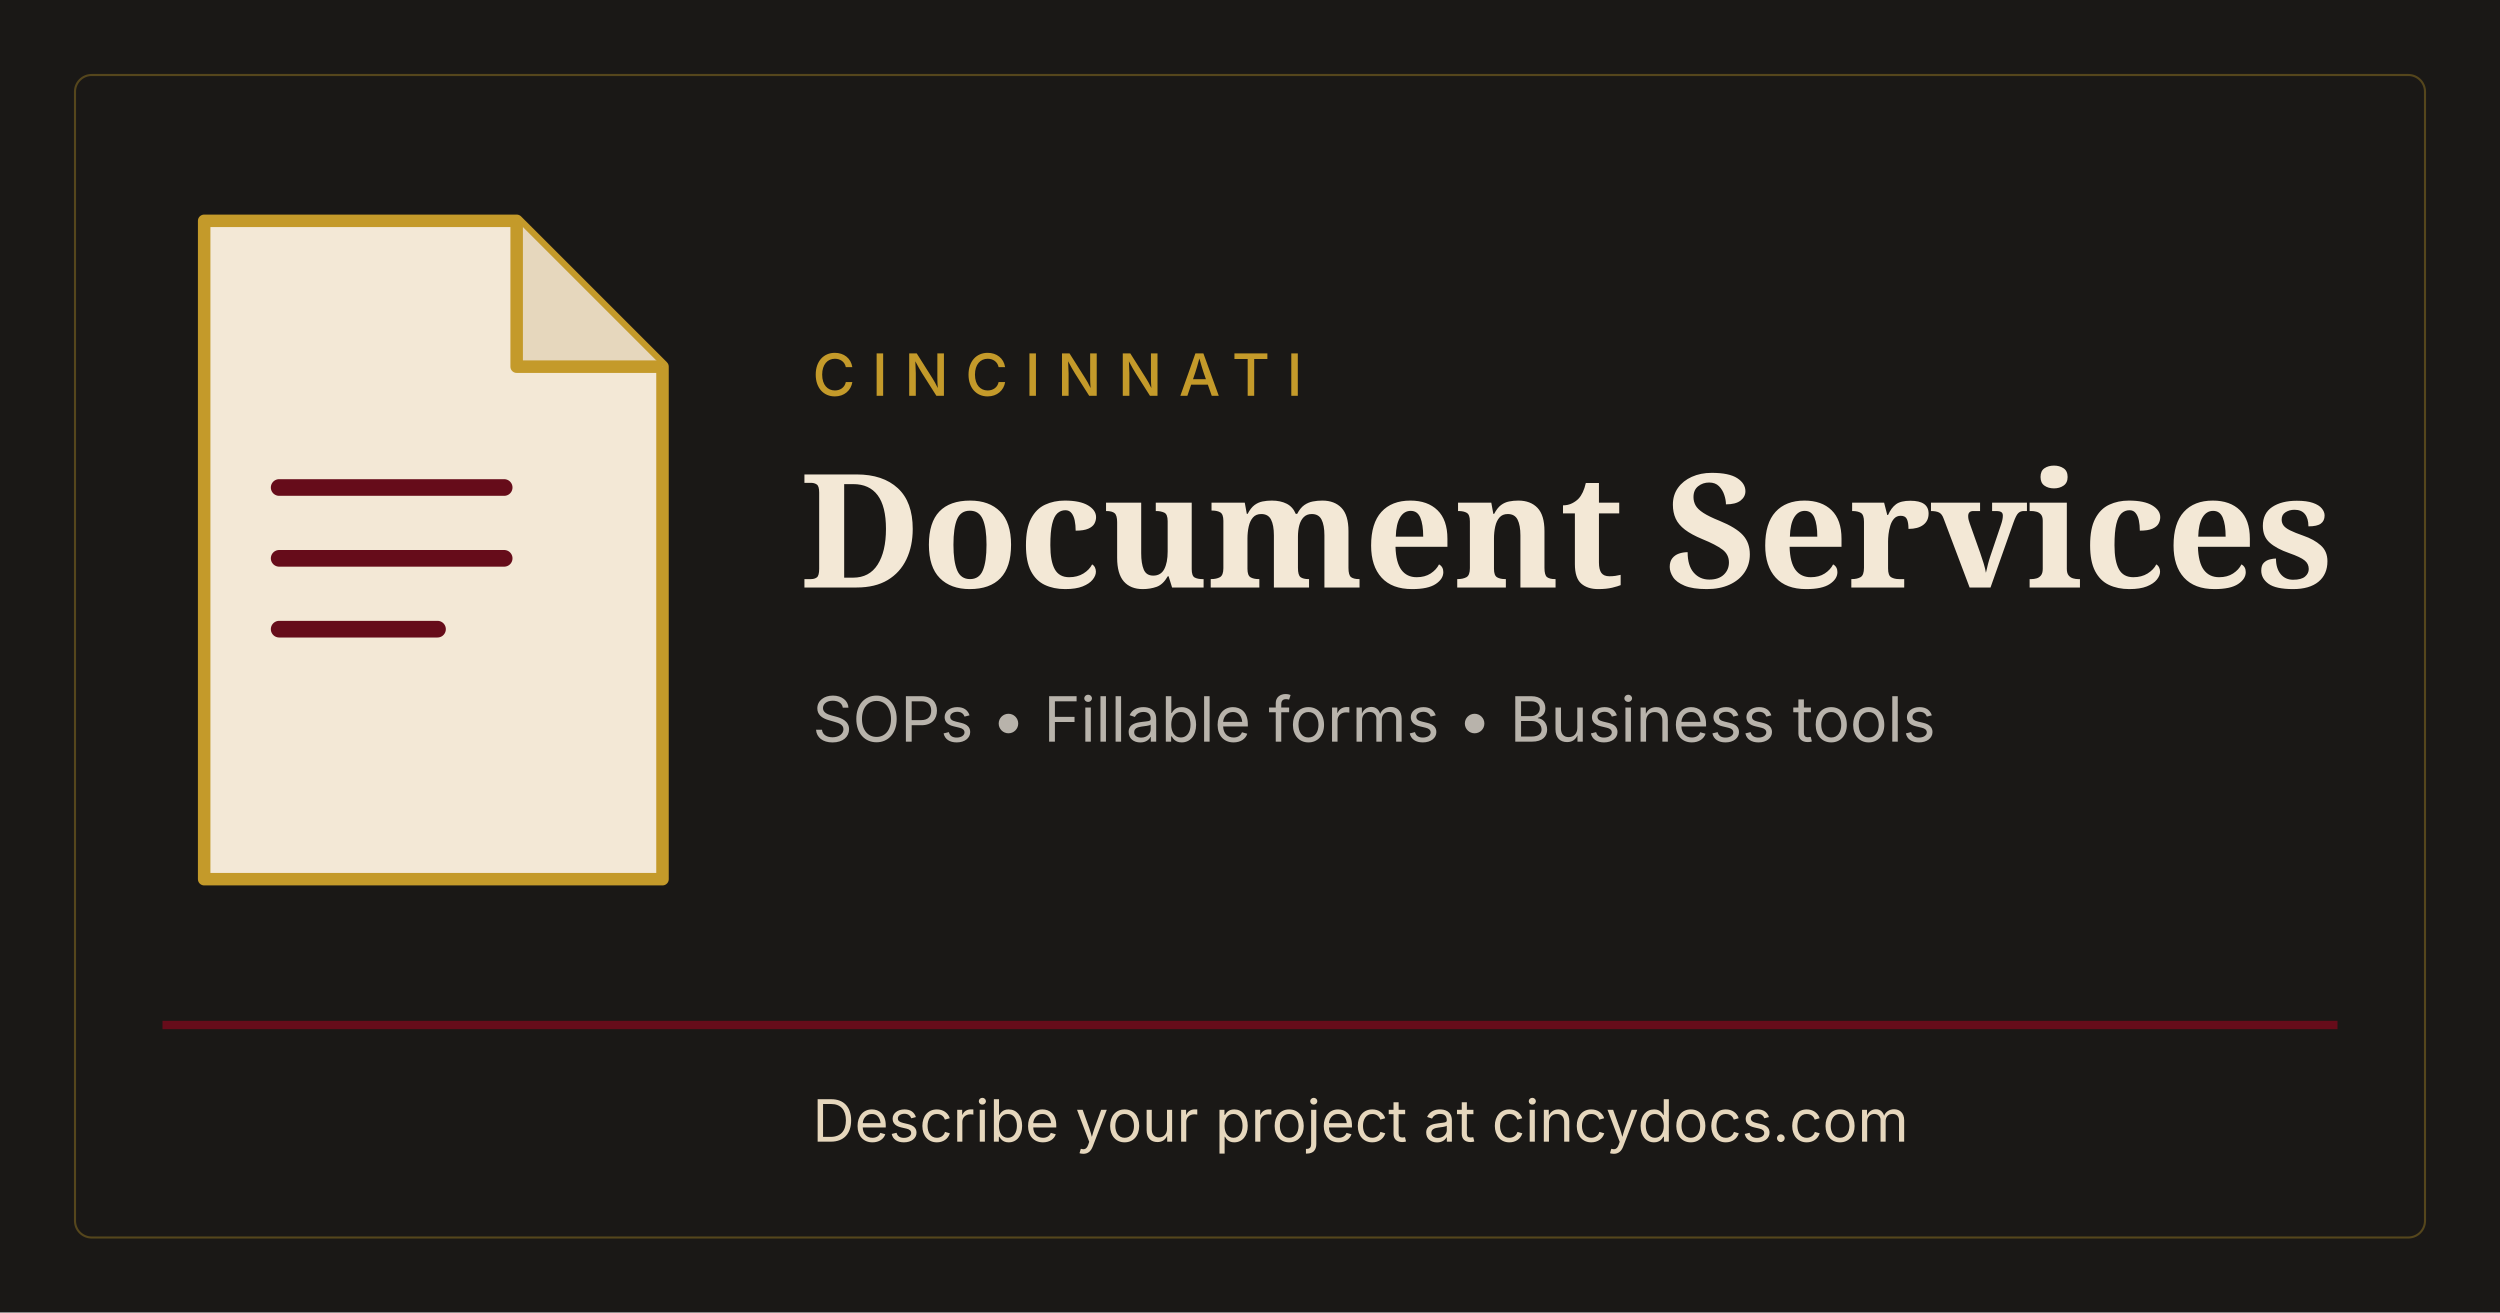
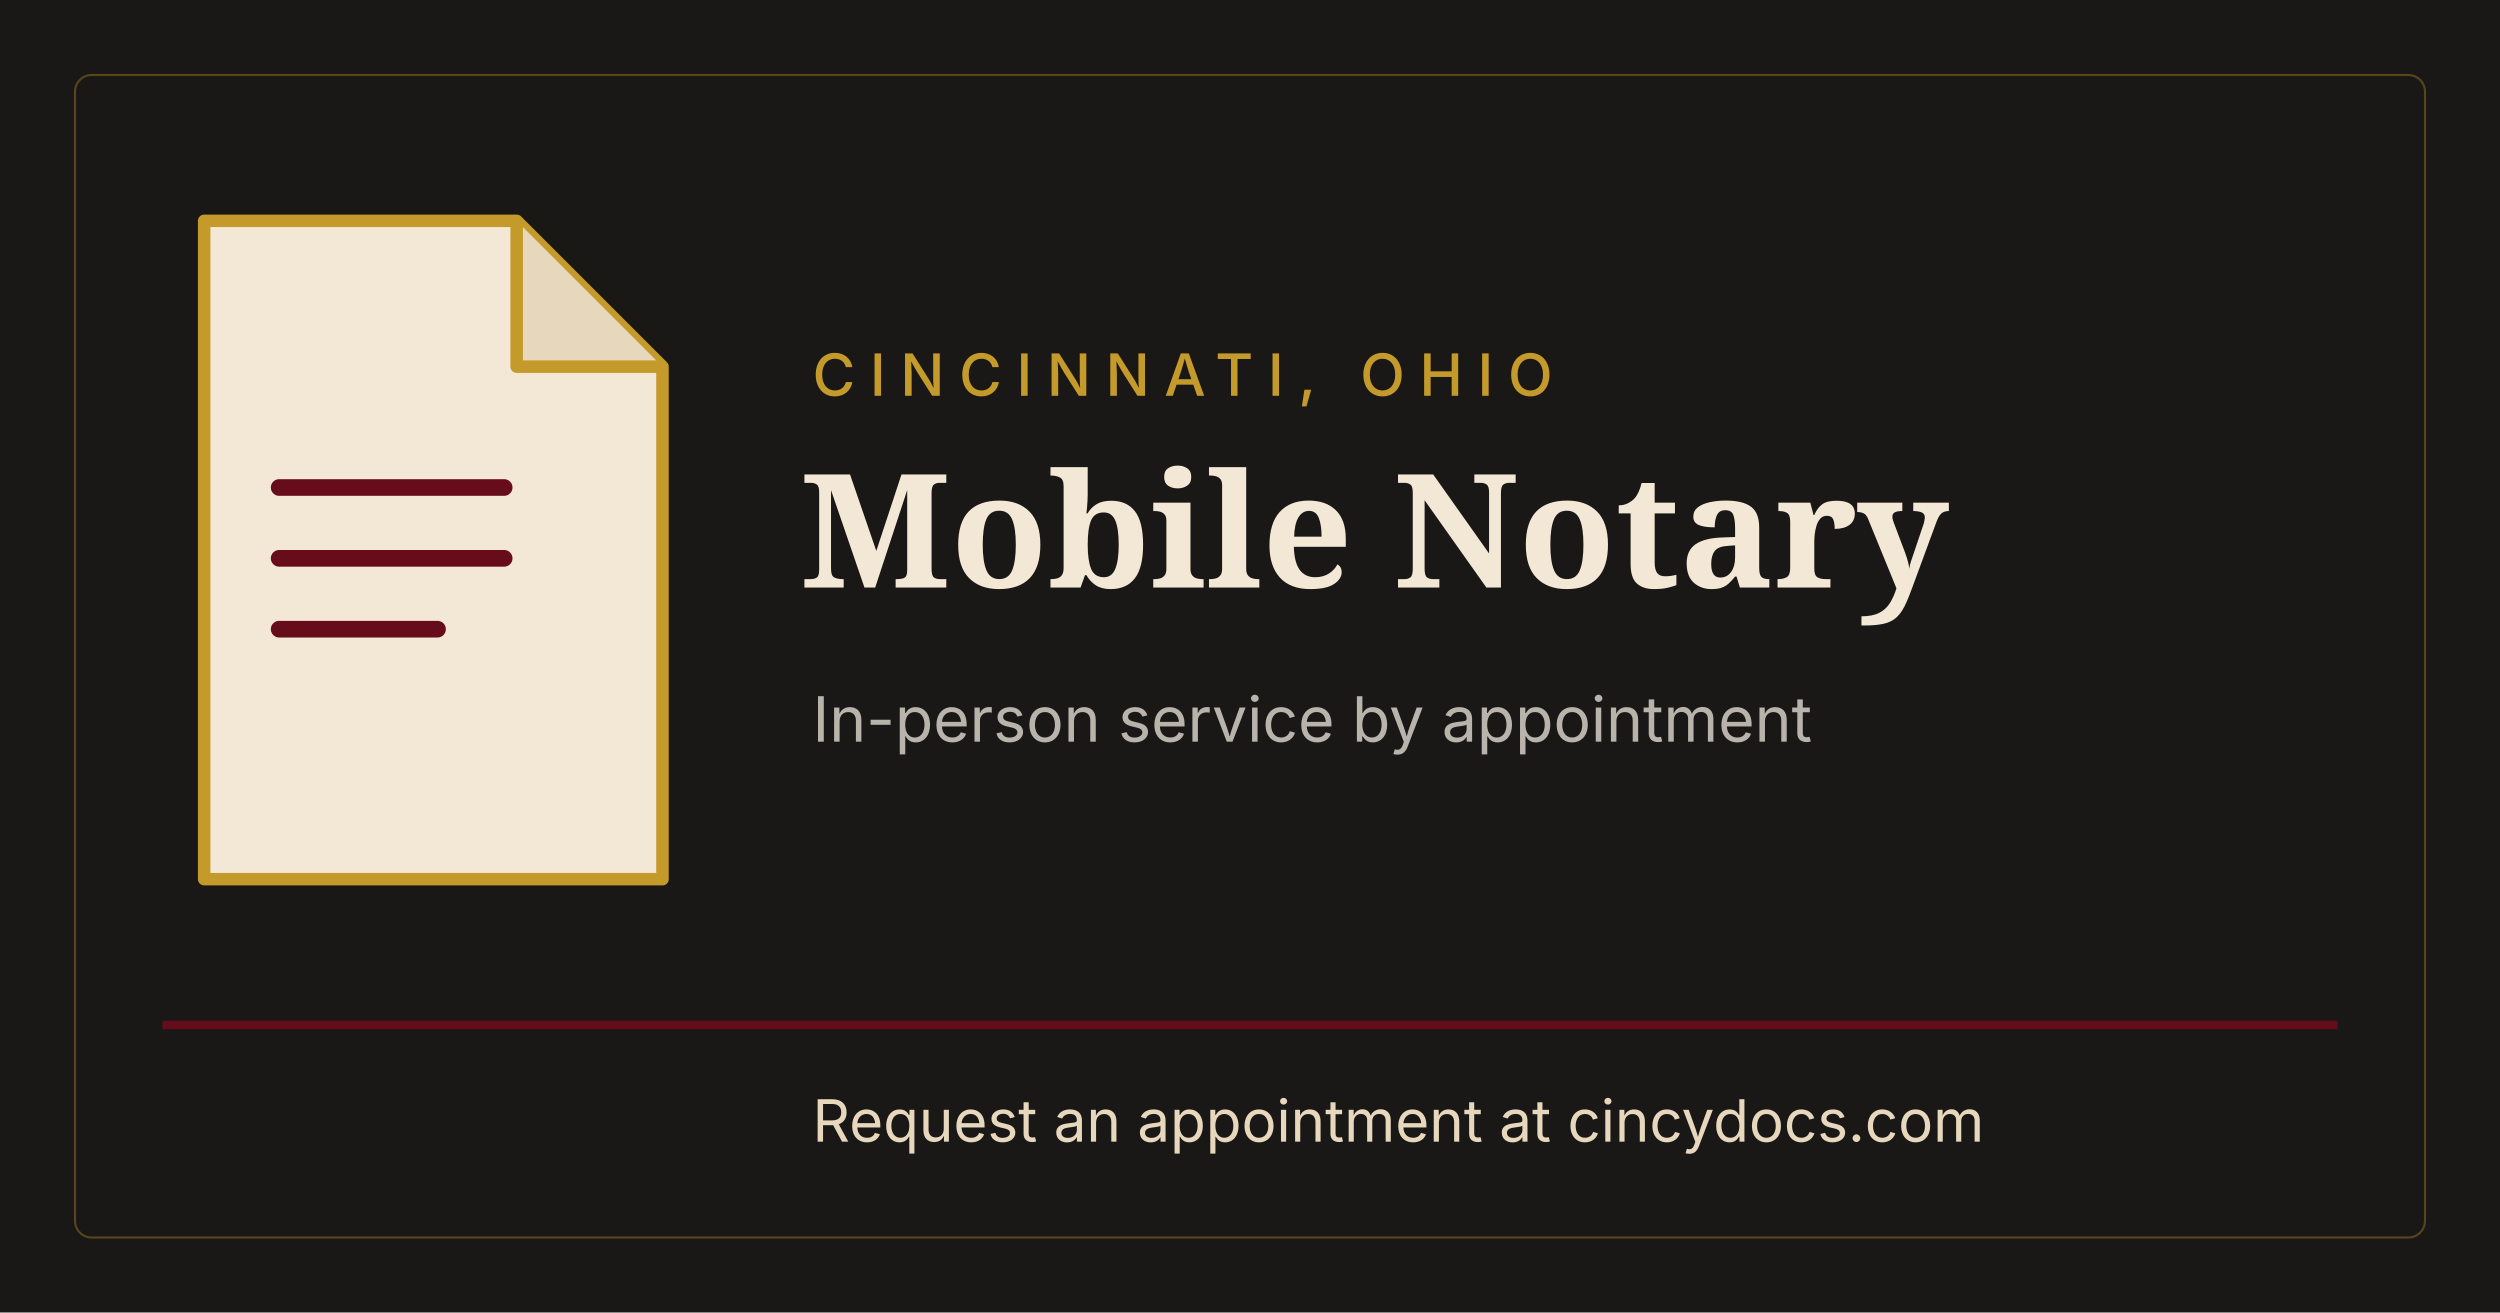
<svg xmlns="http://www.w3.org/2000/svg" width="1200" height="630" viewBox="0 0 1200 630">
  <rect width="1200" height="630" fill="#1a1816" />
  <rect x="36" y="36" width="1128" height="558" rx="8" fill="none" stroke="#c49a2a" stroke-opacity="0.35" />
  <path d="M78 492h1044" stroke="#660c1a" stroke-width="4" />
  <g transform="translate(86 102)">
    <path d="M12 4h150l70 70v246H12z" fill="#f3e8d6" stroke="#c49a2a" stroke-width="6" stroke-linejoin="round" />
    <path d="M162 4v70h70" fill="#e6d7bd" stroke="#c49a2a" stroke-width="6" stroke-linejoin="round" />
    <path d="M48 132h108M48 166h108M48 200h76" fill="none" stroke="#660c1a" stroke-width="8" stroke-linecap="round" />
  </g>
-   <text x="390" y="190" fill="#c49a2a" font-family="Inter, Arial, sans-serif" font-size="28" font-weight="500" letter-spacing="8">CINCINNATI</text>
-   <text x="384" y="282" fill="#f3e8d6" font-family="Georgia, serif" font-size="76" font-weight="600">Document Services</text>
-   <text x="390" y="356" fill="#b8b3ab" font-family="Inter, Arial, sans-serif" font-size="30">SOPs  •  Fillable forms  •  Business tools</text>
-   <text x="390" y="548" fill="#e6d7bd" font-family="Inter, Arial, sans-serif" font-size="28">Describe your project at cincydocs.com</text>
+   <text x="390" y="190" fill="#c49a2a" font-family="Inter, Arial, sans-serif" font-size="28" font-weight="500" letter-spacing="7">CINCINNATI, OHIO</text>
+   <text x="384" y="282" fill="#f3e8d6" font-family="Georgia, serif" font-size="76" font-weight="600">Mobile Notary</text>
+   <text x="390" y="356" fill="#b8b3ab" font-family="Inter, Arial, sans-serif" font-size="30">In-person service by appointment</text>
+   <text x="390" y="548" fill="#e6d7bd" font-family="Inter, Arial, sans-serif" font-size="28">Request an appointment at cincydocs.com</text>
</svg>
